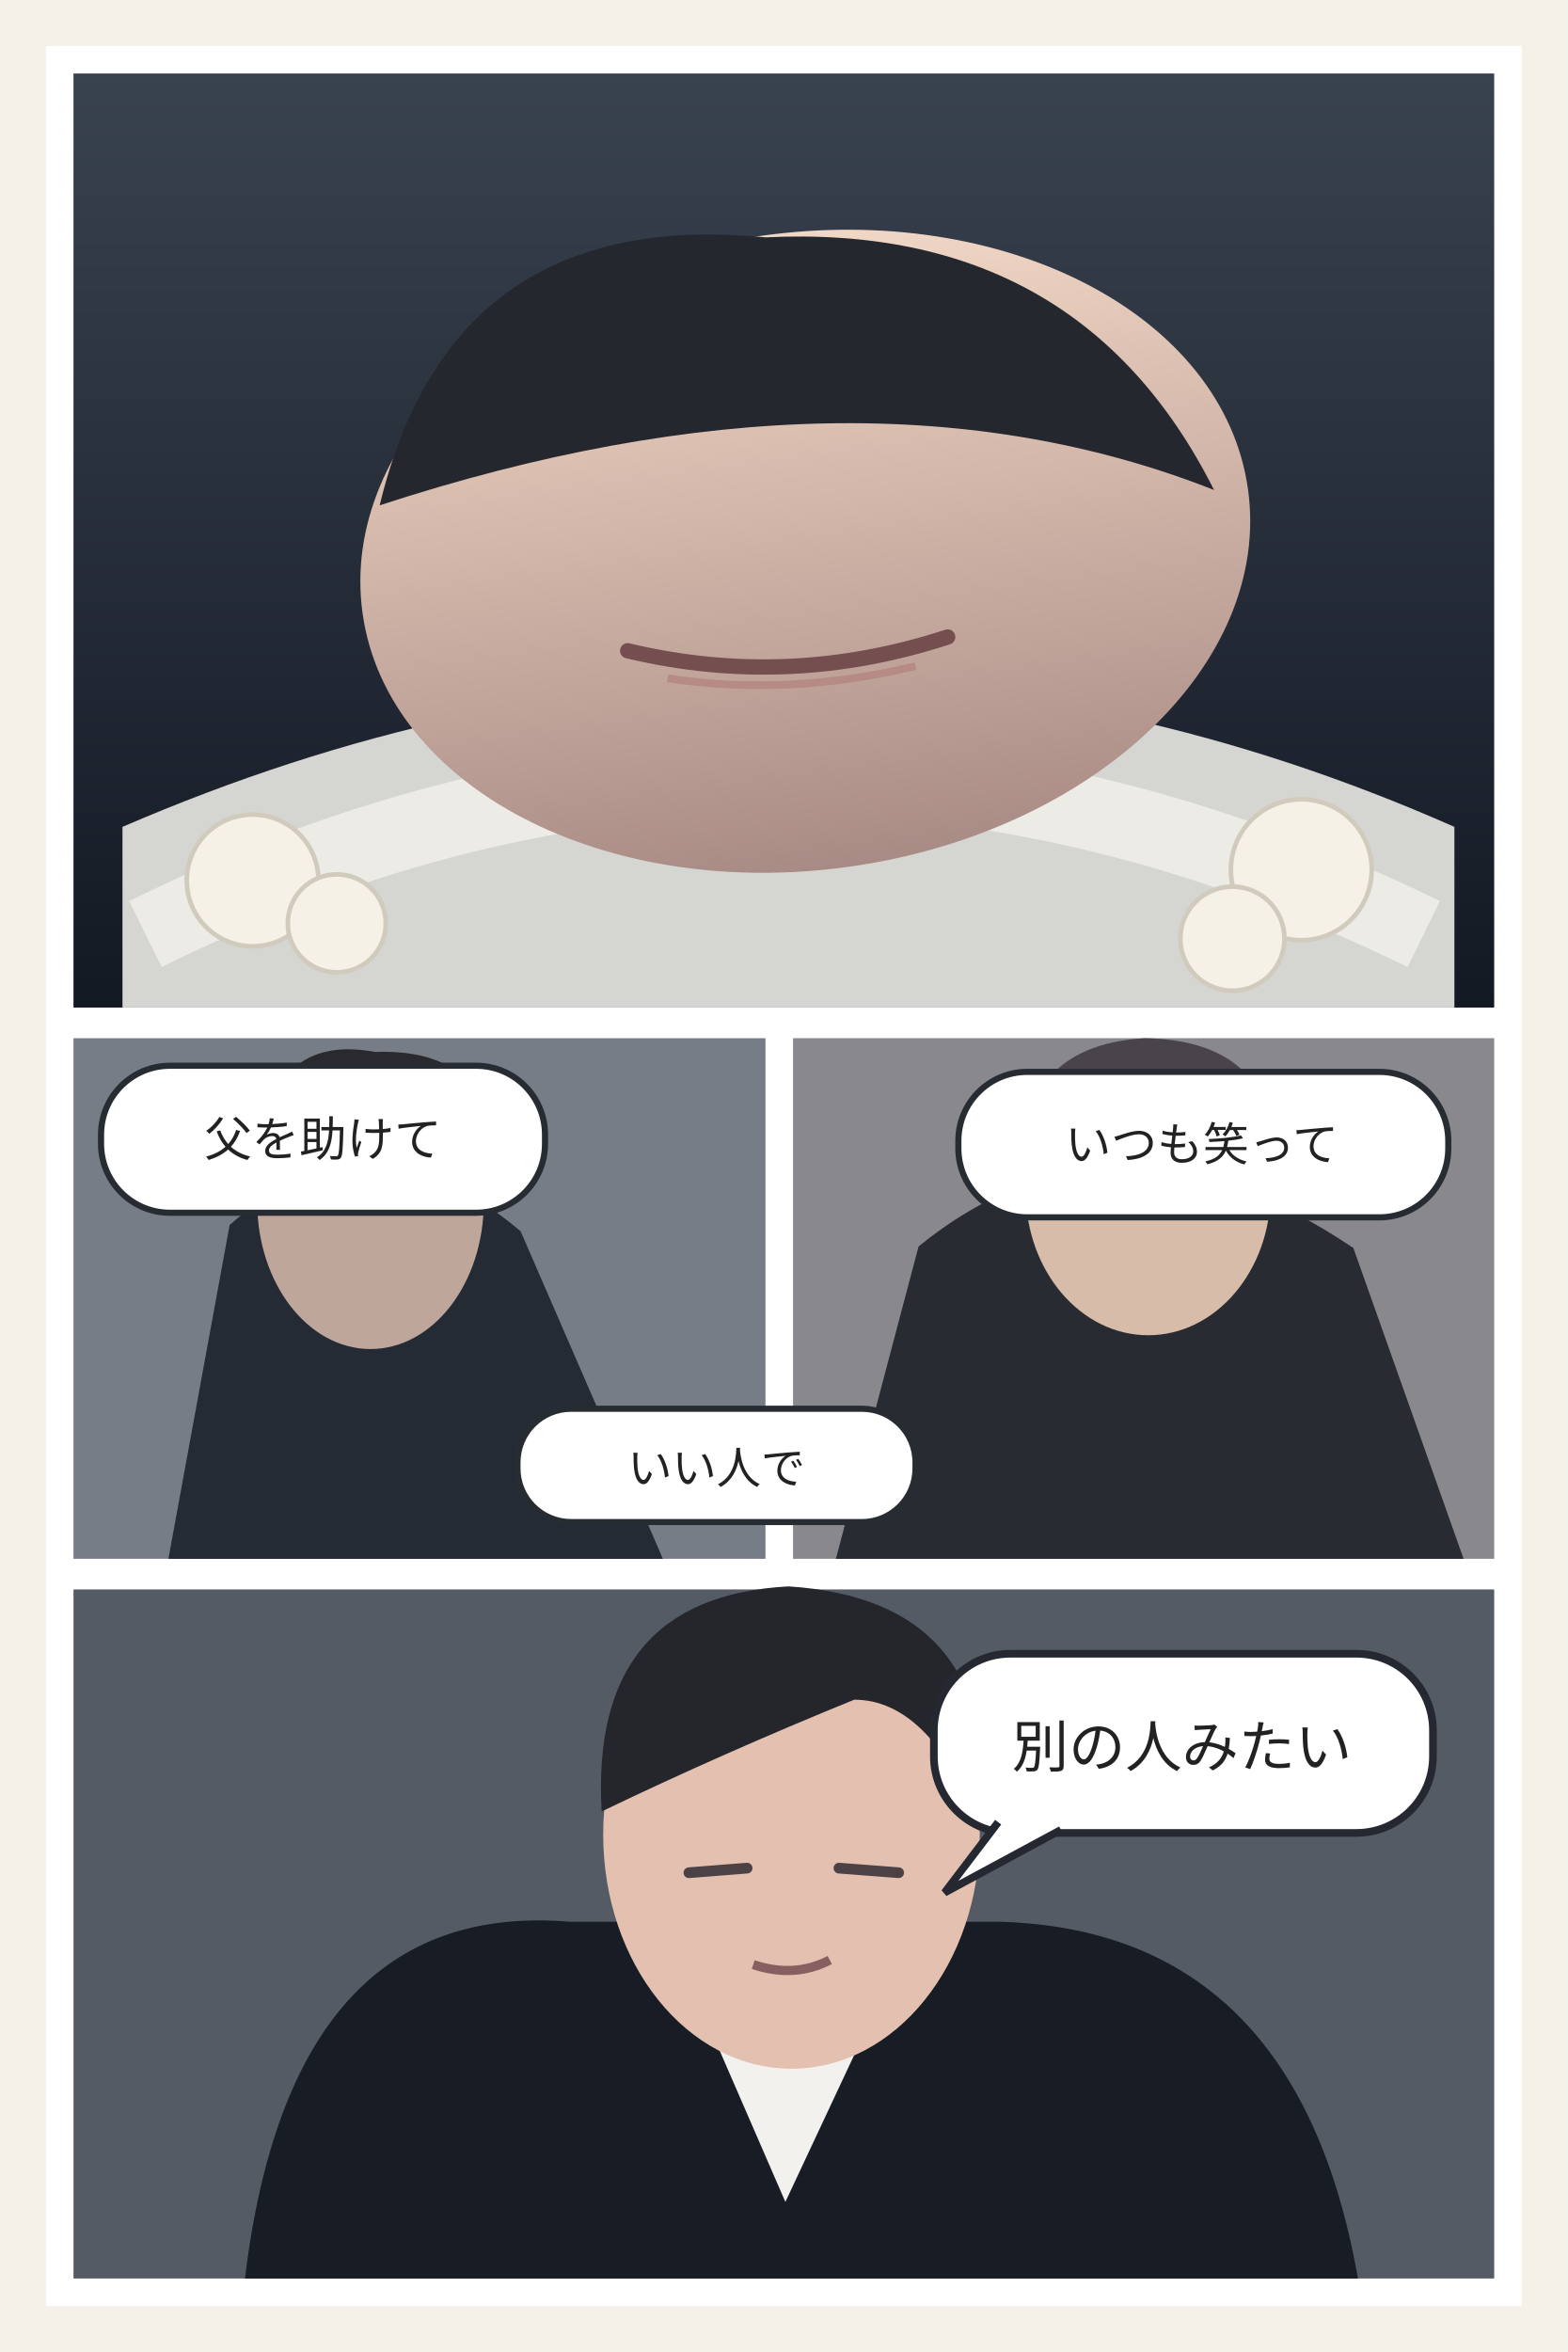
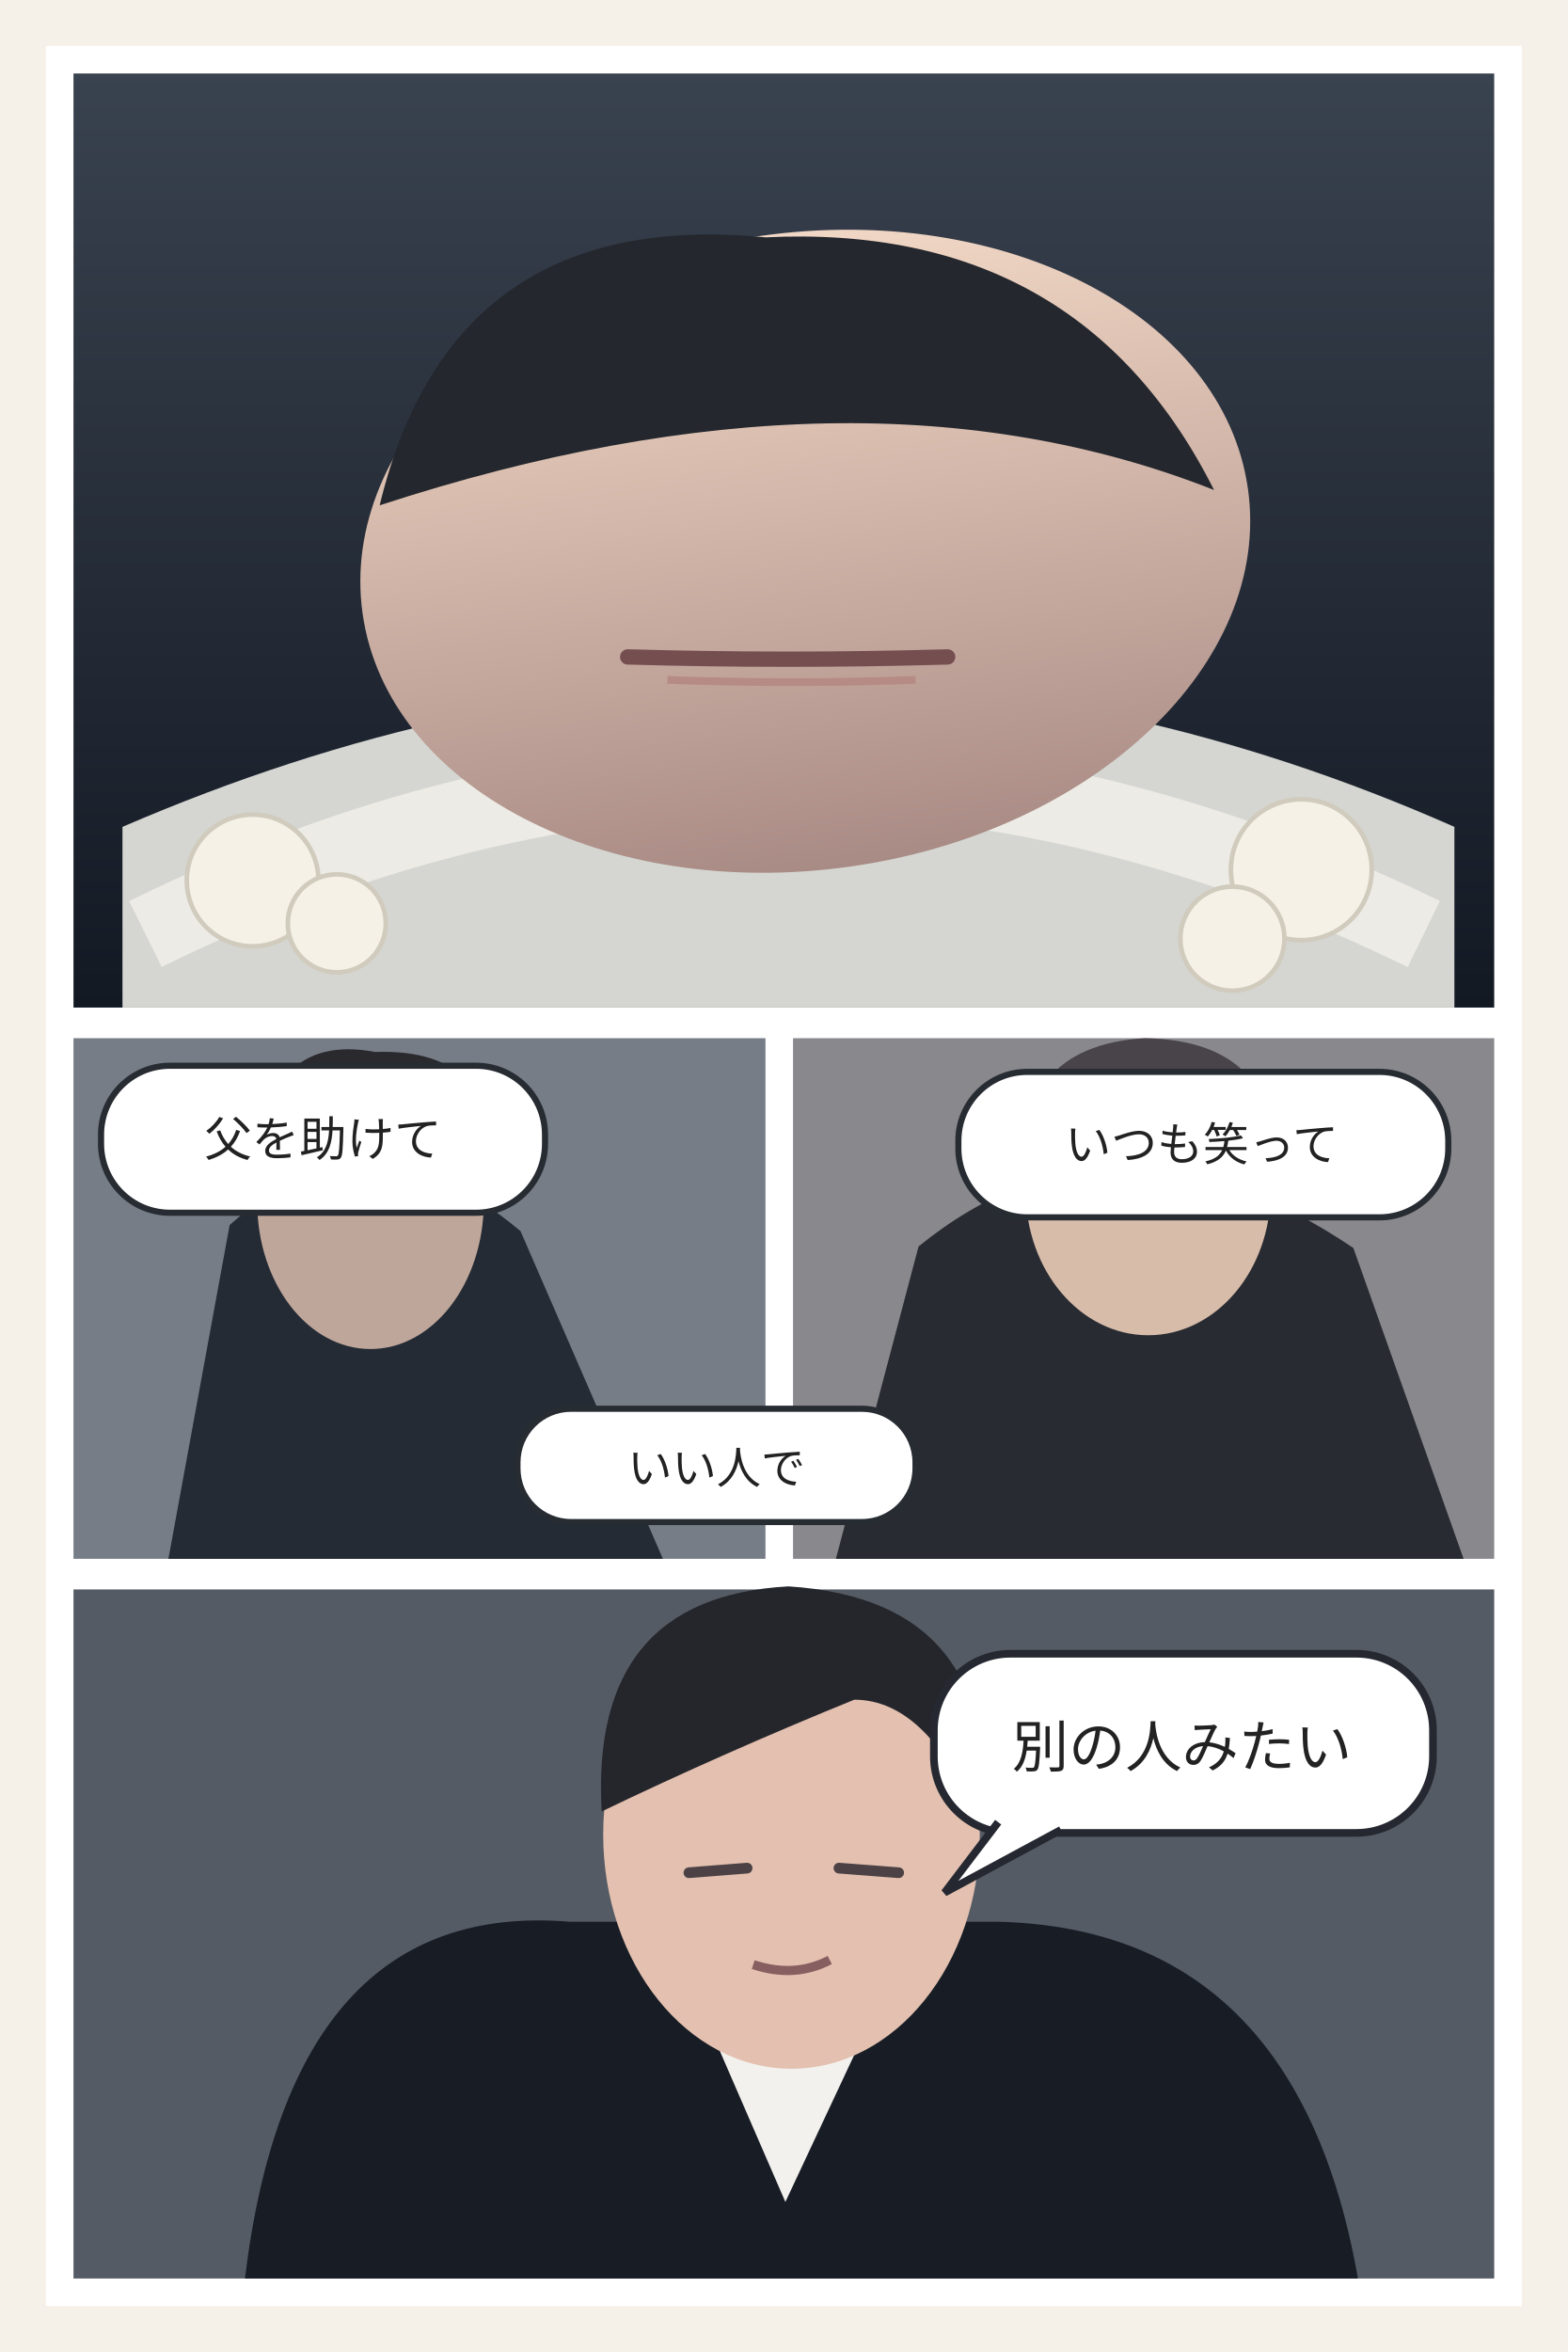
<svg xmlns="http://www.w3.org/2000/svg" width="1024" height="1536" viewBox="0 0 1024 1536">
  <defs>
    <linearGradient id="bg" x2="0" y2="1">
      <stop stop-color="#39424f" />
      <stop offset="1" stop-color="#131923" />
    </linearGradient>
    <linearGradient id="skin" x2="0" y2="1">
      <stop stop-color="#f1d7c5" />
      <stop offset="1" stop-color="#a98b85" />
    </linearGradient>
  </defs>
  <rect width="1024" height="1536" fill="#f5f1e8" />
  <rect x="30" y="30" width="964" height="1476" fill="#fff" />
  <rect x="48" y="48" width="928" height="610" fill="url(#bg)" />
  <path d="M80 540Q520 350 950 540L950 658H80Z" fill="#d5d6d1" />
  <path d="M95 610Q510 405 930 610" stroke="#ecebe5" stroke-width="48" fill="none" />
  <ellipse cx="526" cy="360" rx="292" ry="208" fill="url(#skin)" transform="rotate(-8 526 360)" />
  <path d="M248 330Q295 135 500 155Q705 145 793 320Q560 228 248 330" fill="#24272d" />
-   <path d="M410 425Q515 450 619 416" fill="none" stroke="#754e50" stroke-width="10" stroke-linecap="round" />
-   <path d="M436 443Q515 455 598 435" fill="none" stroke="#b68a85" stroke-width="5" />
+   <path d="M410 429Q515 432 619 429" fill="none" stroke="#754e50" stroke-width="10" stroke-linecap="round" />
+   <path d="M436 444Q515 447 598 444" fill="none" stroke="#b68a85" stroke-width="5" />
  <g fill="#f5f1e6" stroke="#d0cbbd" stroke-width="3">
    <circle cx="165" cy="575" r="43" />
    <circle cx="220" cy="603" r="32" />
    <circle cx="850" cy="568" r="46" />
    <circle cx="805" cy="613" r="34" />
  </g>
  <rect x="48" y="678" width="452" height="340" fill="#777d87" />
  <path d="M110 1018L150 800Q240 720 340 804L433 1018" fill="#242b35" />
  <ellipse cx="242" cy="785" rx="74" ry="96" fill="#bfa69a" />
  <path d="M167 770Q171 673 245 687Q330 684 320 773" fill="#29292e" />
  <rect x="66" y="696" width="290" height="96" rx="45" fill="#fff" stroke="#272b32" stroke-width="4" />
  <text x="211" y="755" font-family="Noto Sans CJK JP, sans-serif" font-size="31" text-anchor="middle" fill="#222">父を助けて</text>
  <rect x="518" y="678" width="458" height="340" fill="#88888d" />
  <path d="M546 1018L600 814Q728 710 884 815L956 1018" fill="#282b32" />
  <ellipse cx="750" cy="778" rx="80" ry="94" fill="#d7bca9" />
  <path d="M668 777Q660 683 748 678Q846 680 830 784" fill="#49434a" />
  <rect x="626" y="700" width="320" height="95" rx="45" fill="#fff" stroke="#272b32" stroke-width="4" />
  <text x="785" y="758" font-family="Noto Sans CJK JP, sans-serif" font-size="30" text-anchor="middle" fill="#222">いつも笑って</text>
  <rect x="338" y="920" width="260" height="74" rx="35" fill="#fff" stroke="#272b32" stroke-width="4" />
  <text x="468" y="969" font-family="Noto Sans CJK JP, sans-serif" font-size="29" text-anchor="middle" fill="#222">いい人で</text>
  <rect x="48" y="1038" width="928" height="450" fill="#555b65" />
  <path d="M160 1488Q190 1240 372 1255L652 1255Q847 1260 887 1488" fill="#171c25" />
  <path d="M437 1263L513 1438L595 1263" fill="#f3f1ed" />
  <ellipse cx="517" cy="1198" rx="123" ry="153" fill="#e3c0af" />
  <path d="M393 1183Q385 1043 515 1036Q656 1045 641 1193Q607 1110 558 1110Q472 1145 393 1183" fill="#25262c" />
  <path d="M450 1223L488 1220M548 1220L587 1223" stroke="#4c4245" stroke-width="7" stroke-linecap="round" />
  <path d="M492 1283Q519 1292 542 1280" stroke="#885f61" stroke-width="6" fill="none" />
  <rect x="610" y="1080" width="326" height="117" rx="50" fill="#fff" stroke="#252830" stroke-width="5" />
  <path d="M652 1190L617 1236L693 1195" fill="#fff" stroke="#252830" stroke-width="5" />
  <text x="772" y="1154" font-family="Noto Sans CJK JP, sans-serif" font-size="37" text-anchor="middle" fill="#222">別の人みたい</text>
</svg>
